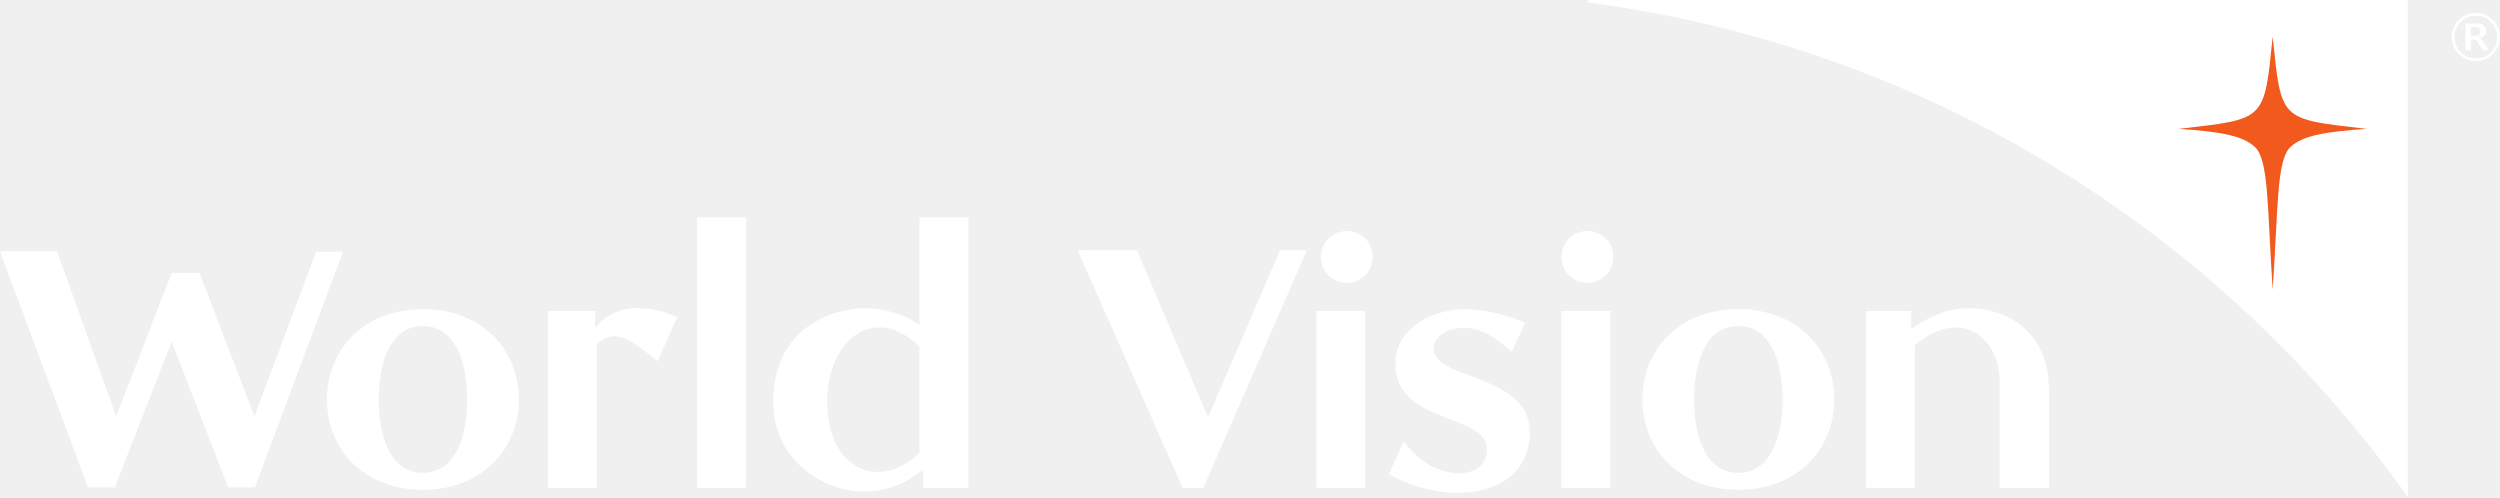
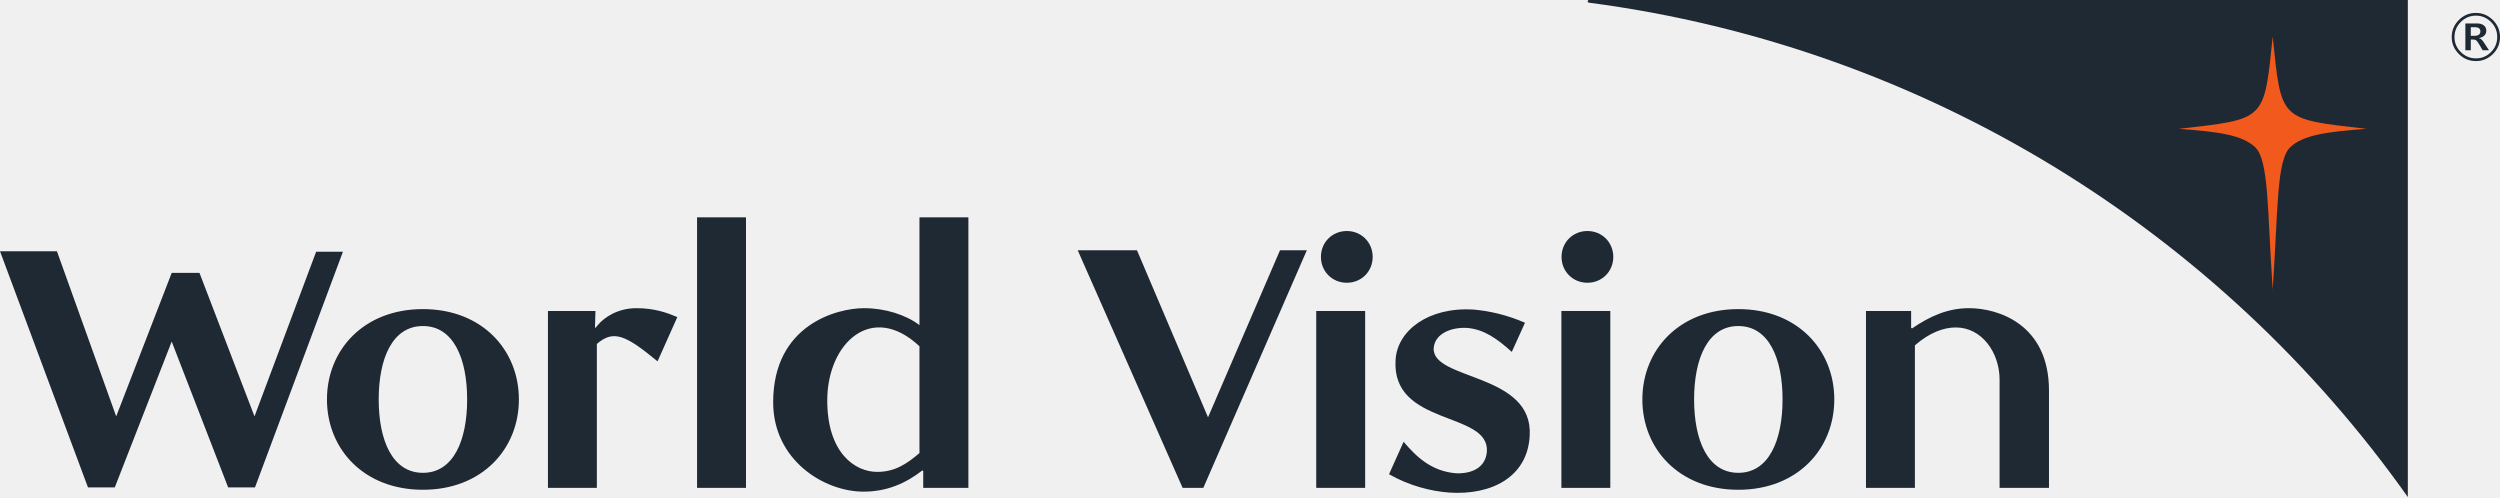
<svg xmlns="http://www.w3.org/2000/svg" viewBox="0 0 736.093 146.347" height="146.347" width="736.093" xml:space="preserve" id="svg2" version="1.1">
  <defs id="defs6" />
  <g transform="matrix(1.333333,0,0,-1.333333,0,146.3467)" id="g10">
    <g transform="scale(0.1)" id="g12">
-       <path id="path14" style="fill:#ffffff;fill-opacity:1;fill-rule:nonzero;stroke:none" d="m 3509.02,1091.69 c -1.66,0.22 -2.97,1.31 -2.97,2.96 0,1.64 1.33,2.95 2.97,2.95 H 5317.17 V 0 C 4902.39,585.77 4254.02,993.68 3509.02,1091.69" />
+       <path id="path14" style="fill:#1f2933;fill-opacity:1;fill-rule:nonzero;stroke:none" d="m 3509.02,1091.69 c -1.66,0.22 -2.97,1.31 -2.97,2.96 0,1.64 1.33,2.95 2.97,2.95 H 5317.17 V 0 C 4902.39,585.77 4254.02,993.68 3509.02,1091.69" />
      <path id="path16" style="fill:#f2591c;fill-opacity:1;fill-rule:nonzero;stroke:none" d="m 5018.75,458.148 c 12.23,180.68 8.31,286.188 39.23,314.848 28.61,26.5 80.21,33.711 167.85,40.094 -192.42,22.223 -187.77,16.519 -207.08,203.56 -19.31,-187.041 -14.65,-181.337 -207.08,-203.56 87.64,-6.383 139.25,-13.594 167.86,-40.094 30.92,-28.66 26.99,-134.168 39.22,-314.848" />
-       <path id="path18" style="fill:#ffffff;fill-opacity:1;fill-rule:nonzero;stroke:none" d="M 2030.43,332.945 V 97.109 c -28.02,-23.891 -54.01,-41.559 -93.49,-41.559 -47.79,0 -110.12,40.52 -110.12,157.914 0,126.742 98.69,218.152 203.61,119.48 M 3936.37,215.527 c 0,-90.371 -30.13,-162.047 -97.65,-162.047 -67.53,0 -97.66,71.675 -97.66,162.047 0,90.399 30.13,162.098 97.66,162.098 67.52,0 97.65,-71.699 97.65,-162.098 m -309.58,0 c 0,-109.082 81.01,-199.468 211.93,-199.468 130.88,0 211.92,90.386 211.92,199.468 0,109.09 -81.04,199.481 -211.92,199.481 -130.92,0 -211.93,-90.391 -211.93,-199.481 m -2595.2,0 c 0,-90.371 -30.13,-162.047 -97.649,-162.047 -67.531,0 -97.66,71.675 -97.66,162.047 0,90.399 30.129,162.098 97.66,162.098 67.519,0 97.649,-71.699 97.649,-162.098 M 440.48,494.984 h -61.3 L 256.59,178.145 125.699,542.766 H 0 L 194.27,21.27 h 59.218 L 379.18,343.305 503.828,21.27 H 563.07 L 757.32,541.715 H 698.121 L 562.012,178.145 Z M 4524.72,20.25 v 215.027 c 0,145.45 -111.15,181.797 -176.57,181.797 -46.77,0 -86.26,-17.656 -125.73,-44.66 l -2.11,1.051 v 37.41 h -99.7 V 20.25 h 108.02 v 314.746 c 32.21,28.09 63.4,39.512 90.39,39.512 57.15,0 96.62,-55.082 96.62,-115.313 V 20.25 Z m -1913.17,0 h 45.73 l 228.55,524.625 h -59.23 l -158.95,-368.82 -156.87,368.82 H 2379.9 Z m -704.73,-8.328 c 50.9,0 92.46,17.656 129.85,46.77 l 2.08,-1.051 V 20.25 h 99.73 V 617.605 H 2030.43 V 379.676 c -30.12,22.871 -75.82,37.398 -122.57,37.398 -59.22,0 -200.5,-36.347 -200.5,-207.769 0,-127.785 112.19,-197.383 199.46,-197.383 M 3081.88,303.836 c -10.38,-148.57 207.79,-113.238 201.56,-203.629 -3.14,-36.309 -34.3,-48.816 -67.53,-47.766 -54.04,4.18 -87.27,35.34 -116.36,69.614 l -32.19,-71.676 c 43.59,-24.938 91.39,-37.41 132.95,-40.527 93.51,-6.223 172.49,34.32 177.64,124.656 9.35,140.238 -216.08,122.597 -211.91,194.269 2.09,31.168 37.37,46.739 73.74,44.688 37.42,-3.117 66.51,-23.899 98.7,-52.988 l 29.11,64.41 c -40.52,17.66 -78.96,25.988 -113.24,29.09 -100.77,6.218 -168.3,-46.75 -172.47,-110.141 m -107.76,283.609 c -32.23,0 -57.15,-24.937 -57.15,-57.148 0,-32.172 24.92,-57.109 57.15,-57.109 32.21,0 57.13,24.937 57.13,57.109 0,32.211 -24.92,57.148 -57.13,57.148 m 40.52,-176.57 H 2906.61 V 20.238 h 108.03 z M 722.012,215.527 c 0,-109.082 81.008,-199.468 211.929,-199.468 130.879,0 211.919,90.386 211.919,199.468 0,109.09 -81.04,199.481 -211.919,199.481 -130.921,0 -211.929,-90.391 -211.929,-199.481 M 1647.36,617.605 H 1539.31 V 20.25 h 108.05 z M 1210.02,410.875 V 20.25 h 108.01 v 317.887 c 36.39,31.16 62.35,20.777 134.04,-38.449 l 43.63,97.66 c -21.82,9.347 -49.87,19.726 -90.39,19.726 -40.51,0 -70.65,-19.726 -85.18,-37.398 l -5.22,-6.211 -1.03,1.043 1.03,36.367 h -104.89" />
-       <path id="path20" style="fill:#ffffff;fill-opacity:1;fill-rule:nonzero;stroke:none" d="M 3555.99,410.875 H 3447.96 V 20.238 h 108.03 V 410.875" />
-       <path id="path22" style="fill:#ffffff;fill-opacity:1;fill-rule:nonzero;stroke:none" d="m 3505.47,587.445 c -32.23,0 -57.15,-24.937 -57.15,-57.148 0,-32.172 24.92,-57.109 57.15,-57.109 32.21,0 57.13,24.937 57.13,57.109 0,32.211 -24.92,57.148 -57.13,57.148" />
-       <path id="path24" style="fill:#ffffff;fill-opacity:1;fill-rule:nonzero;stroke:none" d="m 5464.62,1018.52 c 3.8,0 6.87,0.79 9.22,2.39 2.35,1.61 3.52,4.05 3.52,7.36 0,6.2 -4.1,9.29 -12.29,9.29 h -8.85 v -19.04 z m -20.4,27.3 h 25.5 c 6.6,0 11.69,-1.43 15.3,-4.28 3.59,-2.84 5.4,-6.82 5.4,-11.93 0,-4.2 -1.51,-7.74 -4.5,-10.64 -3,-2.9 -6.96,-4.71 -11.86,-5.4 2.5,-0.8 4.53,-1.95 6.08,-3.46 1.55,-1.49 3.17,-3.54 4.88,-6.14 l 11.39,-17.404 h -13.94 l -8.86,14.854 c -2.5,4.09 -4.52,6.59 -6.07,7.5 -1.55,0.9 -3.72,1.35 -6.53,1.35 h -4.79 v -23.704 h -12 z m 56.54,-63.304 c 9.2,9.199 13.81,20.354 13.81,33.454 0,12.89 -4.63,23.97 -13.88,33.23 -9.26,9.24 -20.27,13.87 -33.07,13.87 -13,0 -24.15,-4.66 -33.45,-13.95 -9.31,-9.3 -13.96,-20.41 -13.96,-33.3 0,-13 4.68,-24.105 14.03,-33.304 9.35,-9.2 20.48,-13.801 33.38,-13.801 12.9,0 23.94,4.601 33.14,13.801 z m 4.13,70.954 c 10.55,-10.41 15.82,-22.96 15.82,-37.65 0,-14.51 -5.19,-26.976 -15.59,-37.425 -10.4,-10.45 -22.9,-15.676 -37.5,-15.676 -14.81,0 -27.44,5.246 -37.88,15.754 -10.45,10.496 -15.68,22.947 -15.68,37.347 0,14.5 5.23,27 15.68,37.5 10.44,10.49 23.02,15.75 37.73,15.75 14.39,0 26.86,-5.21 37.42,-15.6" />
+       <path id="path18" style="fill:#1f2933;fill-opacity:1;fill-rule:nonzero;stroke:none" d="M 2030.43,332.945 V 97.109 c -28.02,-23.891 -54.01,-41.559 -93.49,-41.559 -47.79,0 -110.12,40.52 -110.12,157.914 0,126.742 98.69,218.152 203.61,119.48 M 3936.37,215.527 c 0,-90.371 -30.13,-162.047 -97.65,-162.047 -67.53,0 -97.66,71.675 -97.66,162.047 0,90.399 30.13,162.098 97.66,162.098 67.52,0 97.65,-71.699 97.65,-162.098 m -309.58,0 c 0,-109.082 81.01,-199.468 211.93,-199.468 130.88,0 211.92,90.386 211.92,199.468 0,109.09 -81.04,199.481 -211.92,199.481 -130.92,0 -211.93,-90.391 -211.93,-199.481 m -2595.2,0 c 0,-90.371 -30.13,-162.047 -97.649,-162.047 -67.531,0 -97.66,71.675 -97.66,162.047 0,90.399 30.129,162.098 97.66,162.098 67.519,0 97.649,-71.699 97.649,-162.098 M 440.48,494.984 h -61.3 L 256.59,178.145 125.699,542.766 H 0 L 194.27,21.27 h 59.218 L 379.18,343.305 503.828,21.27 H 563.07 L 757.32,541.715 H 698.121 L 562.012,178.145 Z M 4524.72,20.25 v 215.027 c 0,145.45 -111.15,181.797 -176.57,181.797 -46.77,0 -86.26,-17.656 -125.73,-44.66 l -2.11,1.051 v 37.41 h -99.7 V 20.25 h 108.02 v 314.746 c 32.21,28.09 63.4,39.512 90.39,39.512 57.15,0 96.62,-55.082 96.62,-115.313 V 20.25 Z m -1913.17,0 h 45.73 l 228.55,524.625 h -59.23 l -158.95,-368.82 -156.87,368.82 H 2379.9 Z m -704.73,-8.328 c 50.9,0 92.46,17.656 129.85,46.77 l 2.08,-1.051 V 20.25 h 99.73 V 617.605 H 2030.43 V 379.676 c -30.12,22.871 -75.82,37.398 -122.57,37.398 -59.22,0 -200.5,-36.347 -200.5,-207.769 0,-127.785 112.19,-197.383 199.46,-197.383 M 3081.88,303.836 c -10.38,-148.57 207.79,-113.238 201.56,-203.629 -3.14,-36.309 -34.3,-48.816 -67.53,-47.766 -54.04,4.18 -87.27,35.34 -116.36,69.614 l -32.19,-71.676 c 43.59,-24.938 91.39,-37.41 132.95,-40.527 93.51,-6.223 172.49,34.32 177.64,124.656 9.35,140.238 -216.08,122.597 -211.91,194.269 2.09,31.168 37.37,46.739 73.74,44.688 37.42,-3.117 66.51,-23.899 98.7,-52.988 l 29.11,64.41 c -40.52,17.66 -78.96,25.988 -113.24,29.09 -100.77,6.218 -168.3,-46.75 -172.47,-110.141 m -107.76,283.609 c -32.23,0 -57.15,-24.937 -57.15,-57.148 0,-32.172 24.92,-57.109 57.15,-57.109 32.21,0 57.13,24.937 57.13,57.109 0,32.211 -24.92,57.148 -57.13,57.148 m 40.52,-176.57 H 2906.61 V 20.238 h 108.03 z M 722.012,215.527 c 0,-109.082 81.008,-199.468 211.929,-199.468 130.879,0 211.919,90.386 211.919,199.468 0,109.09 -81.04,199.481 -211.919,199.481 -130.921,0 -211.929,-90.391 -211.929,-199.481 M 1647.36,617.605 H 1539.31 V 20.25 h 108.05 z M 1210.02,410.875 V 20.25 h 108.01 v 317.887 c 36.39,31.16 62.35,20.777 134.04,-38.449 l 43.63,97.66 c -21.82,9.347 -49.87,19.726 -90.39,19.726 -40.51,0 -70.65,-19.726 -85.18,-37.398 l -5.22,-6.211 -1.03,1.043 1.03,36.367 h -104.89" />
+       <path id="path20" style="fill:#1f2933;fill-opacity:1;fill-rule:nonzero;stroke:none" d="M 3555.99,410.875 H 3447.96 V 20.238 h 108.03 V 410.875" />
+       <path id="path22" style="fill:#1f2933;fill-opacity:1;fill-rule:nonzero;stroke:none" d="m 3505.47,587.445 c -32.23,0 -57.15,-24.937 -57.15,-57.148 0,-32.172 24.92,-57.109 57.15,-57.109 32.21,0 57.13,24.937 57.13,57.109 0,32.211 -24.92,57.148 -57.13,57.148" />
+       <path id="path24" style="fill:#1f2933;fill-opacity:1;fill-rule:nonzero;stroke:none" d="m 5464.62,1018.52 c 3.8,0 6.87,0.79 9.22,2.39 2.35,1.61 3.52,4.05 3.52,7.36 0,6.2 -4.1,9.29 -12.29,9.29 h -8.85 v -19.04 z m -20.4,27.3 h 25.5 c 6.6,0 11.69,-1.43 15.3,-4.28 3.59,-2.84 5.4,-6.82 5.4,-11.93 0,-4.2 -1.51,-7.74 -4.5,-10.64 -3,-2.9 -6.96,-4.71 -11.86,-5.4 2.5,-0.8 4.53,-1.95 6.08,-3.46 1.55,-1.49 3.17,-3.54 4.88,-6.14 l 11.39,-17.404 h -13.94 l -8.86,14.854 c -2.5,4.09 -4.52,6.59 -6.07,7.5 -1.55,0.9 -3.72,1.35 -6.53,1.35 h -4.79 v -23.704 h -12 z m 56.54,-63.304 c 9.2,9.199 13.81,20.354 13.81,33.454 0,12.89 -4.63,23.97 -13.88,33.23 -9.26,9.24 -20.27,13.87 -33.07,13.87 -13,0 -24.15,-4.66 -33.45,-13.95 -9.31,-9.3 -13.96,-20.41 -13.96,-33.3 0,-13 4.68,-24.105 14.03,-33.304 9.35,-9.2 20.48,-13.801 33.38,-13.801 12.9,0 23.94,4.601 33.14,13.801 z m 4.13,70.954 c 10.55,-10.41 15.82,-22.96 15.82,-37.65 0,-14.51 -5.19,-26.976 -15.59,-37.425 -10.4,-10.45 -22.9,-15.676 -37.5,-15.676 -14.81,0 -27.44,5.246 -37.88,15.754 -10.45,10.496 -15.68,22.947 -15.68,37.347 0,14.5 5.23,27 15.68,37.5 10.44,10.49 23.02,15.75 37.73,15.75 14.39,0 26.86,-5.21 37.42,-15.6" />
    </g>
  </g>
</svg>
